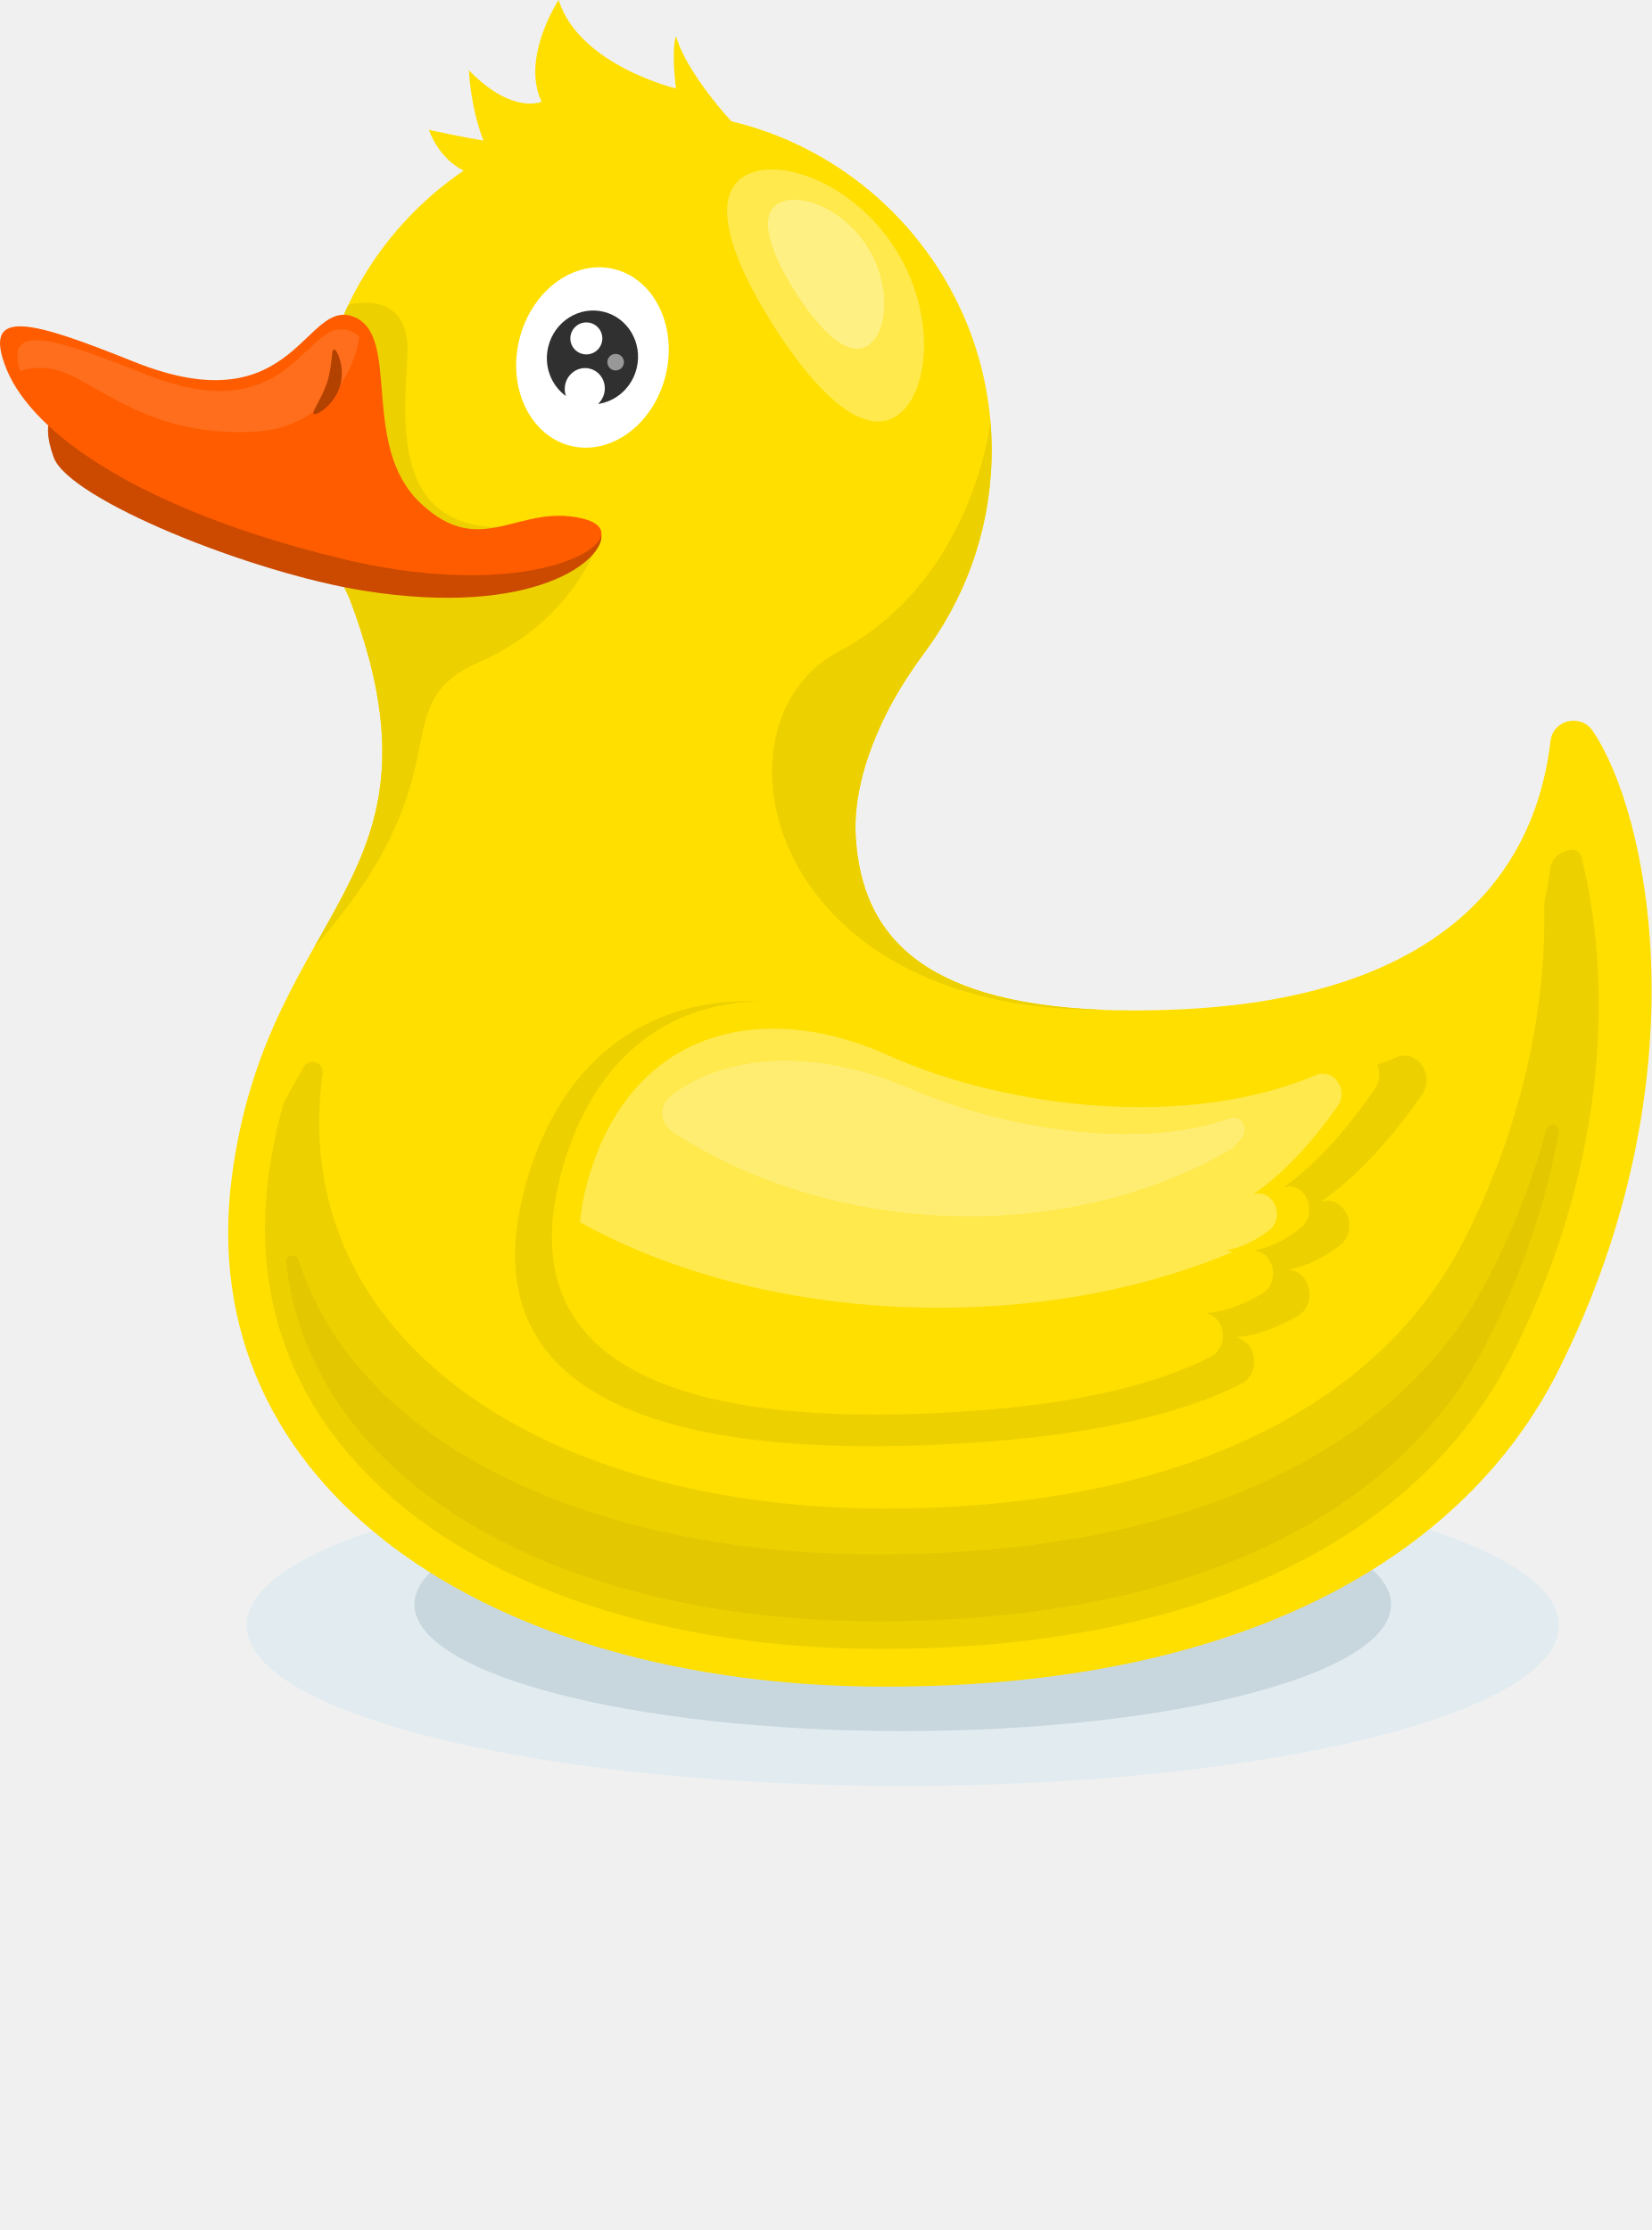
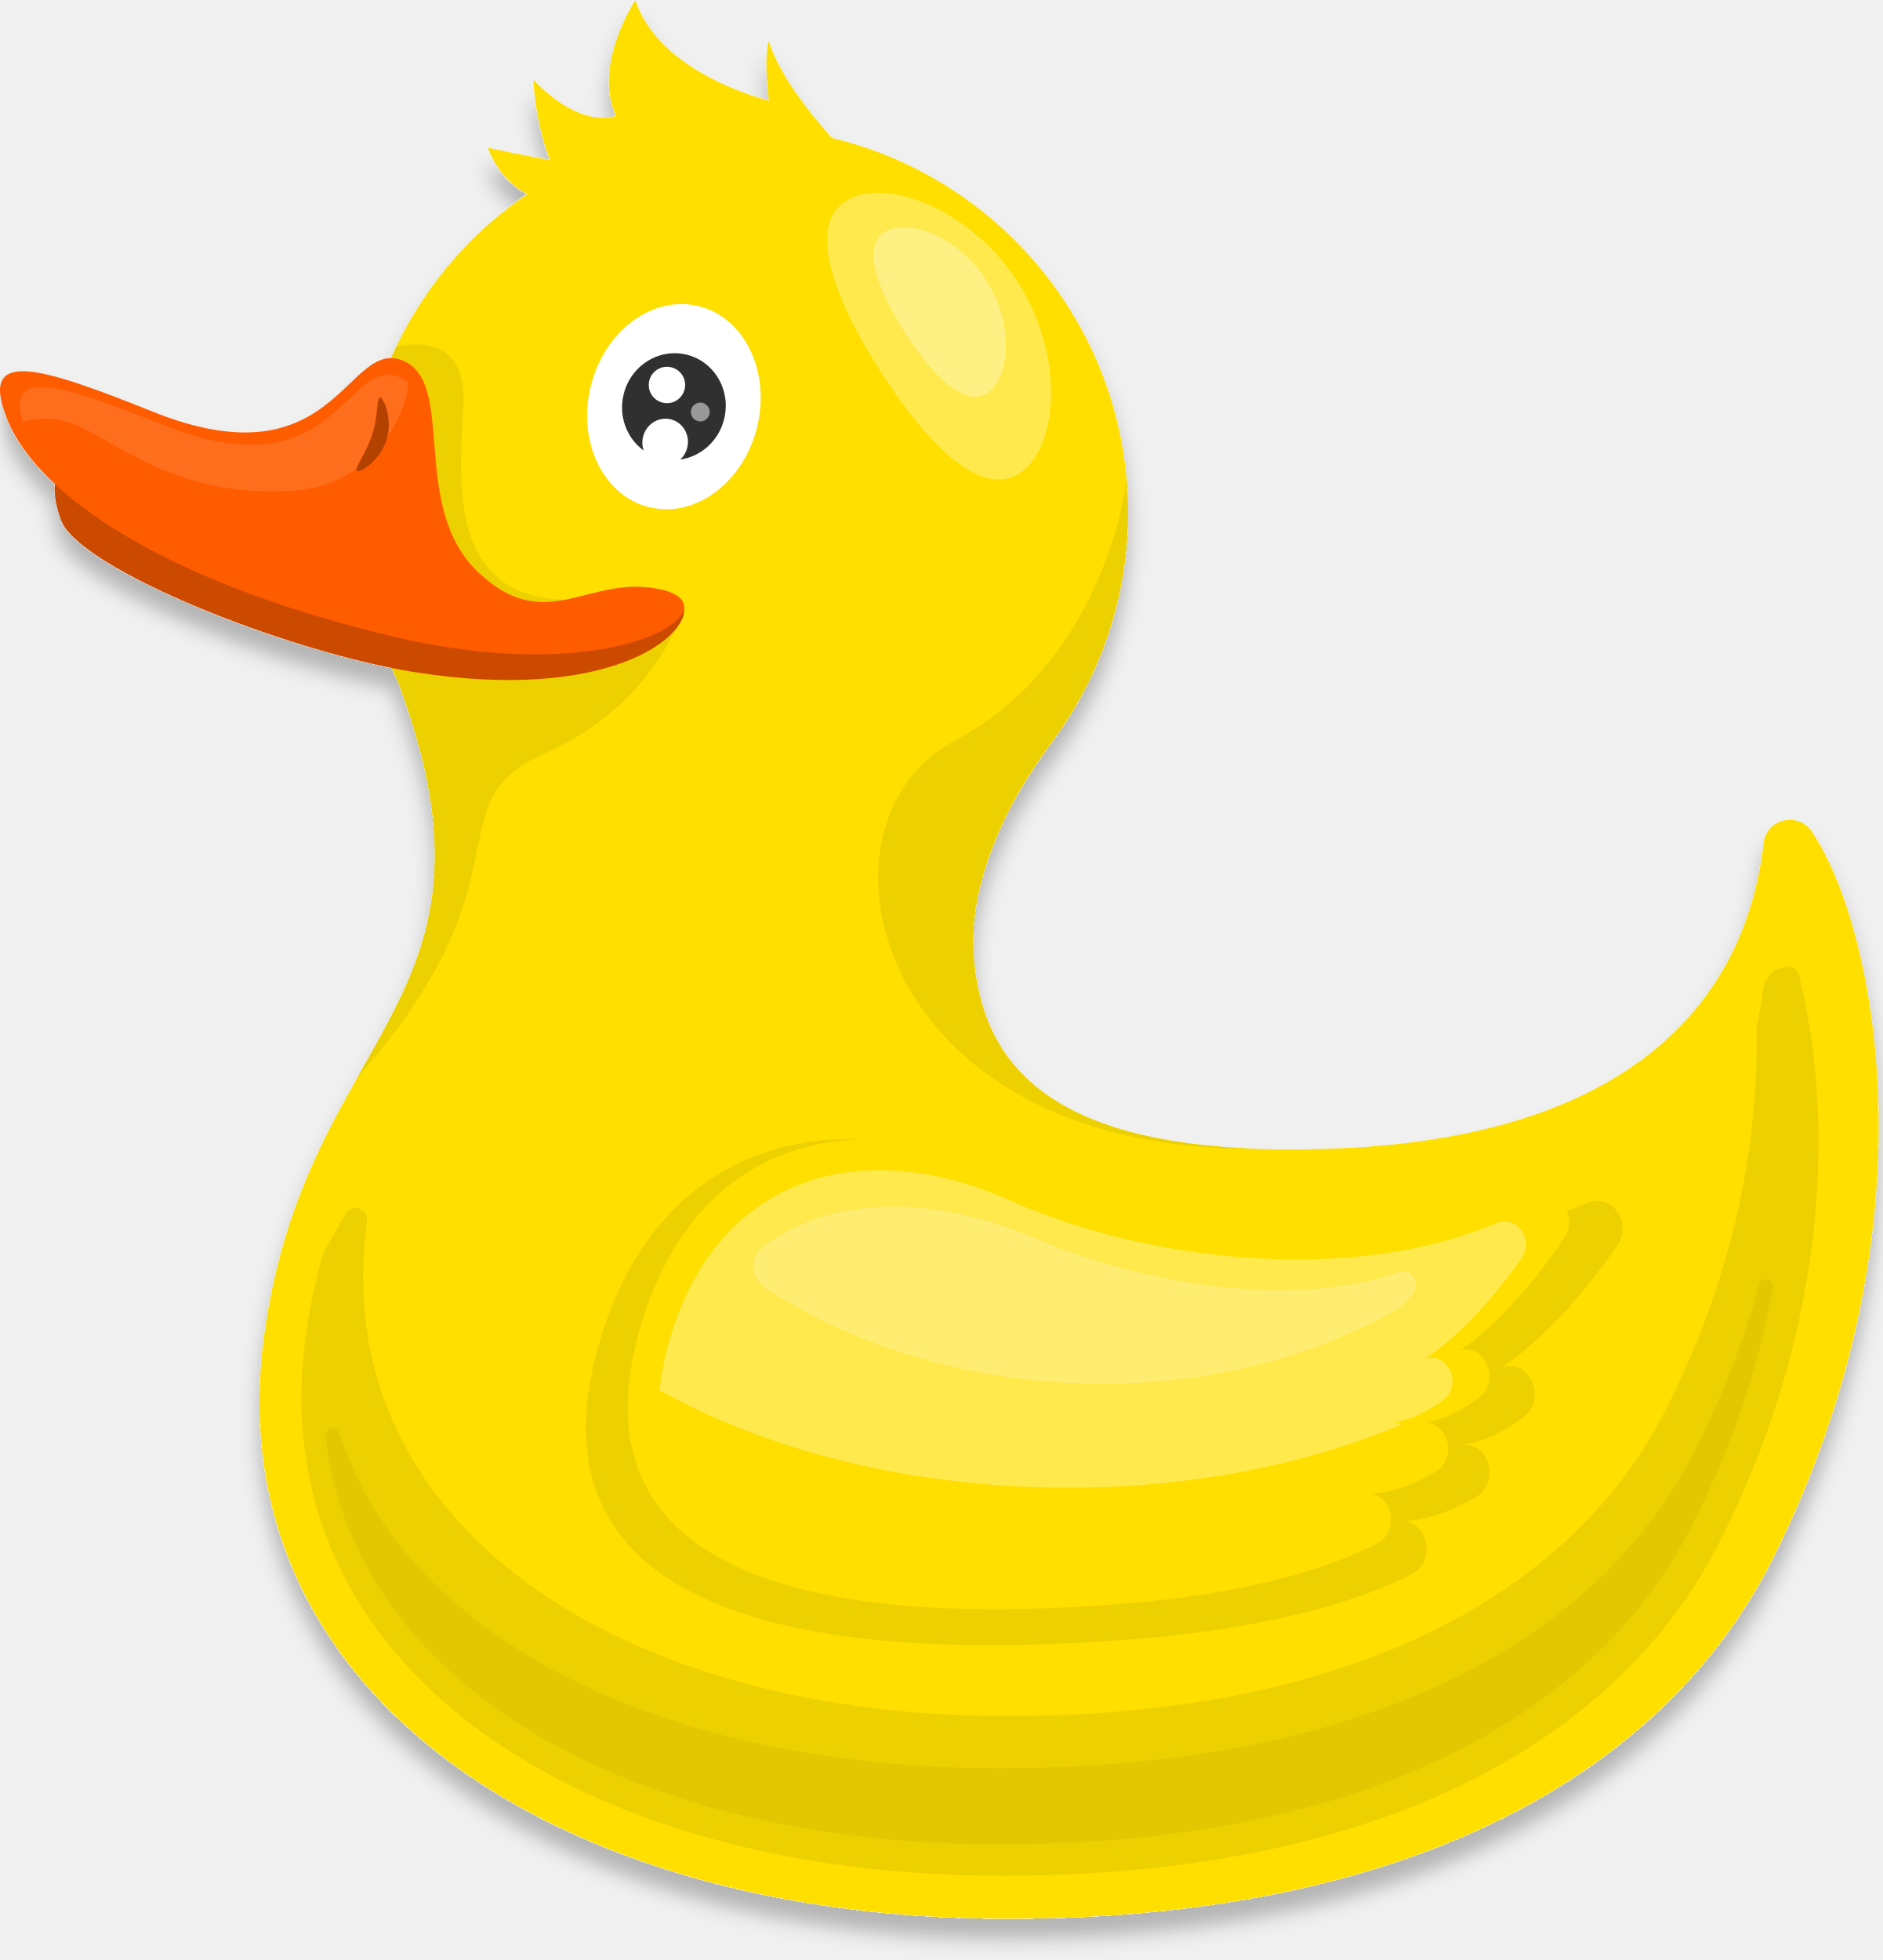
- <svg xmlns="http://www.w3.org/2000/svg" version="1.1" id="svg2" width="388.227" height="524.187" viewBox="0 0 388.227 524.187">
-   <defs id="defs6" />
-   <g id="g8" transform="matrix(1.333333,0,0,-1.333333,0,524.1867)">
-     <g id="g10" transform="scale(0.1)">
-       <path d="m 2748.14,1065.81 c 0,-156.31 -517.85,-283.021 -1156.65,-283.021 -638.802,0 -1156.654,126.711 -1156.654,283.021 0,156.29 517.852,283 1156.654,283 638.8,0 1156.65,-126.71 1156.65,-283" style="fill:#e2ecf0;fill-opacity:1;fill-rule:nonzero;stroke:none" id="path12" />
-       <path d="m 2452.41,1102.72 c 0,-123.24 -385.45,-223.15 -860.92,-223.15 -475.48,0 -860.924,99.91 -860.924,223.15 0,123.24 385.444,223.14 860.924,223.14 475.47,0 860.92,-99.9 860.92,-223.14" style="fill:#c8d7de;fill-opacity:1;fill-rule:nonzero;stroke:none" id="path14" />
-       <path d="m 1321.81,3683.52 c 0,0 -104.53,100.63 -130.14,183.87 0,0 -8.68,-18.28 0,-91.94 0,0 -170.46,40.71 -206.893,155.97 0,0 -66.941,-101.51 -30.023,-179.29 0,0 -51.227,-23.79 -128.063,55.34 0,0 2.122,-63.6 25.614,-123.95 0,0 -44.821,7.61 -96.047,18.9 0,0 25.461,-82.61 111.976,-83.68 l 453.576,64.78" style="fill:#ffdf00;fill-opacity:1;fill-rule:nonzero;stroke:none" id="path16" />
-       <path d="m 2807.68,2643.08 c -21.06,30.87 -69.79,19.26 -74.18,-17.86 -33.26,-281.44 -249.6,-454.71 -651.88,-473.25 -449.05,-20.7 -560.21,124.2 -572.8,300.15 -5.46,76.32 20.74,154.22 52.15,217.98 19.67,39.91 44.14,77.21 70.49,113.06 6.89,9.35 13.49,18.92 19.86,28.66 l 0.63,0.75 -0.13,0.02 c 65.9,101.15 102.08,223.45 95.68,354.6 -14.87,304.96 -262.83,551.99 -567.85,565.67 -341.662,15.32 -623.474,-257.14 -623.474,-595.42 0,-65.8 10.82,-129.04 30.512,-188.23 l -0.157,0.02 0.719,-1.68 c 8.191,-24.38 17.809,-48.1 28.949,-70.95 C 806.262,2373.68 472.453,2339.23 408.938,1858.31 336.488,1309.77 860.277,957.879 1561.3,957.879 c 627.84,0 1021.13,227.691 1186.73,558.881 257.88,515.75 157.46,982.99 59.65,1126.32" style="fill:#ffdf00;fill-opacity:1;fill-rule:nonzero;stroke:none" id="path18" />
-       <path d="m 586.688,2949.21 -0.157,0.02 0.719,-1.68 c 8.191,-24.38 17.809,-48.1 28.949,-70.95 14.028,-37.12 25.137,-71.63 33.774,-104.02 16.093,-1.93 26.632,-3.13 27.871,-3.13 6.394,0 327.646,251.57 327.646,251.57 -333.138,-91.61 -291.408,168.34 -287.146,286.49 4.199,116.37 -100.969,87.34 -104.125,86.45 -37.121,-77.71 -58.043,-164.65 -58.043,-256.51 0,-65.81 10.82,-129.05 30.512,-188.24" style="fill:#edd000;fill-opacity:1;fill-rule:nonzero;stroke:none" id="path20" />
-       <path d="m 986.918,3005.14 c -87.055,-42.46 -169.867,-92.36 -269.934,-96.9 -39.285,-1.79 -78.738,1.23 -117.91,7.41 5.285,-13.24 10.91,-26.3 17.125,-39.05 118.418,-313.35 33.473,-444.85 -62.758,-615.78 276.879,312.03 114.555,425.56 291.567,503.38 177.012,77.82 215.542,228.1 215.542,228.1 l -73.632,12.84" style="fill:#edd000;fill-opacity:1;fill-rule:nonzero;stroke:none" id="path22" />
-       <path d="m 2788.22,2419.89 c -2.03,8.03 -9.41,13.95 -17.67,13.36 -18.29,-1.32 -35.54,-14.14 -38.08,-35.4 -2.3,-19.17 -5.55,-37.79 -9.57,-55.95 -0.27,-1.26 -0.4,-2.53 -0.38,-3.82 3.37,-168.16 -30.94,-374.4 -140.5,-590.89 -142.54,-281.66 -481.09,-475.3 -1021.55,-475.3 -603.454,0 -1054.337,299.27 -991.974,765.79 l 0.18,1.31 c 2.637,19.52 -23.352,28.5 -33.129,11.41 -11.168,-19.53 -22.578,-39.49 -33.934,-60.22 -0.668,-1.23 -1.211,-2.53 -1.59,-3.88 -11.097,-38.85 -20.328,-81.19 -26.625,-128.32 -67.89,-507.81 422.911,-833.57 1079.782,-833.57 588.29,0 956.82,210.78 1111.98,517.38 177.48,350.67 173.81,676.93 123.06,878.1" style="fill:#edd000;fill-opacity:1;fill-rule:nonzero;stroke:none" id="path24" />
-       <path d="m 2619.08,1669.29 c -149.54,-283.38 -504.7,-478.21 -1071.65,-478.21 -511.28,0 -918.086,196.43 -1021.211,519.28 -4.02,12.57 -23.188,8.81 -21.715,-4.28 43.953,-390.24 480.152,-632.96 1042.926,-632.96 566.95,0 922.11,198.71 1071.65,487.74 67.53,130.53 107.82,257.45 128.86,374.95 2.45,13.65 -18.15,18.09 -21.74,4.69 -23.36,-87.08 -58.05,-178.21 -107.12,-271.21" style="fill:#e3c700;fill-opacity:1;fill-rule:nonzero;stroke:none" id="path26" />
-       <path d="m 1547.81,3188.28 c -54.95,0 -122.34,71.82 -183.99,168.69 -74.23,116.65 -112.02,225.45 -52.86,263.09 13.32,8.48 30.43,12.63 49.79,12.63 66.58,0 159.78,-49.03 217.29,-139.4 74.22,-116.65 60.87,-258 1.71,-295.64 -10.02,-6.38 -20.72,-9.37 -31.94,-9.37 m -147.56,391.38 c -11.47,0 -21.62,-2.46 -29.52,-7.48 -35.07,-22.32 -12.66,-86.83 31.34,-155.98 36.55,-57.44 76.51,-100.02 109.09,-100.02 6.65,0 12.99,1.77 18.94,5.56 35.07,22.31 42.98,106.12 -1.02,175.28 -34.1,53.58 -89.35,82.64 -128.83,82.64" style="fill:#ffe94d;fill-opacity:1;fill-rule:nonzero;stroke:none" id="path28" />
-       <path d="m 1511.16,3316.18 c -32.58,0 -72.54,42.58 -109.09,100.02 -44,69.15 -66.41,133.66 -31.34,155.98 7.9,5.02 18.05,7.48 29.52,7.48 39.48,0 94.73,-29.06 128.83,-82.64 44,-69.16 36.09,-152.97 1.02,-175.28 -5.95,-3.79 -12.29,-5.56 -18.94,-5.56" style="fill:#fff083;fill-opacity:1;fill-rule:nonzero;stroke:none" id="path30" />
-       <path d="m 1945.84,2151.08 c -336.27,12.5 -425.81,144.41 -437.02,301.04 -5.46,76.32 20.74,154.22 52.16,217.98 19.66,39.91 44.13,77.21 70.48,113.06 6.89,9.35 13.49,18.92 19.86,28.66 l 0.63,0.75 -0.14,0.02 c 65.91,101.15 102.09,223.45 95.69,354.6 -0.33,6.91 -0.93,13.76 -1.51,20.61 -1.13,-9.98 -34.06,-281.48 -267.31,-404.96 -237.62,-125.81 -131.1,-634.61 465.63,-631.82 l 1.53,0.06" style="fill:#edd000;fill-opacity:1;fill-rule:nonzero;stroke:none" id="path32" />
-       <path d="m 104.438,3210.66 c 0,0 -37.083,-10.3 -9.915,-85.34 27.176,-75.04 349.528,-203.79 546.012,-235.21 302.52,-48.37 426.655,54.96 419.595,99.32 -7.06,44.36 -275.657,-44.32 -440.548,0.02 -164.883,44.34 -515.144,221.21 -515.144,221.21" style="fill:#cc4a00;fill-opacity:1;fill-rule:nonzero;stroke:none" id="path34" />
-       <path d="m 625.566,3372.09 c 81.77,-35.41 8.704,-226.88 115.844,-327.8 107.137,-100.91 171.246,0 284.98,-26.91 113.73,-26.91 -66.913,-156.61 -420.913,-71.58 -354,85.04 -546.778,219.59 -593.614,333.95 -46.836,114.37 48.449,84.33 225.387,13.46 285.535,-114.37 299.391,117.4 388.316,78.88" style="fill:#ff5c00;fill-opacity:1;fill-rule:nonzero;stroke:none" id="path36" />
-       <path d="m 620.125,3346.73 c -83.812,36.3 -96.871,-182.13 -365.977,-74.34 -156.996,62.88 -245.738,91.62 -218.765,4.83 22.598,7.37 54.738,10.09 92.515,-8.96 74.829,-37.73 159.598,-107.53 324.661,-97.56 108.468,6.55 171.738,93.2 180.808,167.69 -3.863,3.35 -8.23,6.17 -13.242,8.34" style="fill:#ff6e1c;fill-opacity:1;fill-rule:nonzero;stroke:none" id="path38" />
-       <path d="m 598.816,3248.86 c -10.453,-31.25 -39.089,-49.58 -45.261,-47.43 -6.168,2.14 12.472,23.94 22.922,55.19 10.457,31.26 6.777,60.82 12.945,58.67 6.168,-2.14 19.848,-35.18 9.394,-66.43" style="fill:#b34100;fill-opacity:1;fill-rule:nonzero;stroke:none" id="path40" />
-       <path d="m 1173.38,3269.46 c -21.16,-86.03 -96.03,-141.58 -167.23,-124.07 -71.205,17.52 -111.767,101.46 -90.603,187.5 21.16,86.03 96.033,141.58 167.233,124.06 71.2,-17.51 111.76,-101.45 90.6,-187.49" style="fill:#ffffff;fill-opacity:1;fill-rule:nonzero;stroke:none" id="path42" />
-       <path d="m 1064.28,3381.75 c -43.01,10.58 -86.76,-16.92 -97.706,-61.42 -8.402,-34.16 5.02,-68.35 31.153,-87.21 -2.352,6.61 -2.875,14.01 -1.055,21.4 4.818,19.57 24.048,31.66 42.958,27.01 18.91,-4.65 30.34,-24.28 25.53,-43.85 -1.82,-7.4 -5.71,-13.72 -10.86,-18.48 31.9,4.59 59.65,28.65 68.05,62.82 10.95,44.5 -15.05,89.15 -58.07,99.73" style="fill:#303030;fill-opacity:1;fill-rule:nonzero;stroke:none" id="path44" />
-       <path d="m 1061.88,3334.79 c 0,-15.57 -12.62,-28.19 -28.19,-28.19 -15.58,0 -28.2,12.62 -28.2,28.19 0,15.57 12.62,28.2 28.2,28.2 15.57,0 28.19,-12.63 28.19,-28.2" style="fill:#ffffff;fill-opacity:1;fill-rule:nonzero;stroke:none" id="path46" />
-       <path d="m 1085.35,3278.28 c -8.07,0 -14.61,6.54 -14.61,14.61 0,8.07 6.54,14.62 14.61,14.62 8.08,0 14.62,-6.55 14.62,-14.62 0,-8.07 -6.54,-14.61 -14.62,-14.61" style="fill:#989898;fill-opacity:1;fill-rule:nonzero;stroke:none" id="path48" />
-       <path d="m 925.293,1837.68 c 87.657,324.77 364.817,394.5 634.027,271.76 232.2,-105.86 613.86,-164.42 901.96,-42.08 37,15.72 69.6,-31.75 45.39,-66.41 -45.89,-65.7 -107.71,-140.08 -178.35,-188.27 l 0.02,0.01 c 43.02,13.76 69.9,-49.33 33.04,-77.41 -27.1,-20.66 -57.83,-36.86 -91.09,-42.36 0,0 0.67,-0.06 1.95,-0.17 39.47,-3.28 50.19,-61.57 15,-81.71 -32.97,-18.87 -70.6,-34.31 -108,-36.81 0,0 1.73,-0.75 5.12,-2.03 33.53,-12.57 36.29,-63.91 4.06,-80.3 -74.87,-38.09 -209.7,-83.89 -440.97,-101.59 -425.04,-32.53 -940.532,8.81 -822.157,447.37" style="fill:#edd000;fill-opacity:1;fill-rule:nonzero;stroke:none" id="path50" />
-       <path d="m 988.656,1860.6 c 79.694,301.52 331.344,366.36 575.704,252.52 210.77,-98.19 557.24,-152.41 818.83,-38.74 33.6,14.61 63.18,-29.45 41.18,-61.63 -41.68,-61.01 -97.83,-130.08 -161.98,-174.85 l 0.02,0.01 c 39.05,12.8 63.45,-45.76 29.96,-71.85 -24.61,-19.18 -52.51,-34.24 -82.7,-39.36 0,0 0.6,-0.05 1.75,-0.15 35.84,-3.04 45.55,-57.14 13.6,-75.85 -29.94,-17.53 -64.1,-31.88 -98.06,-34.21 0,0 1.56,-0.7 4.65,-1.89 30.44,-11.65 32.92,-59.31 3.65,-74.55 -67.98,-35.38 -190.4,-77.95 -400.37,-94.46 -385.89,-30.36 -853.863,7.83 -746.234,415.01" style="fill:#ffdf00;fill-opacity:1;fill-rule:nonzero;stroke:none" id="path52" />
-       <path d="m 1655.64,1625.84 c -9.06,0 -18.19,0.09 -27.32,0.25 -232.59,4.15 -444.32,60.63 -605.94,150.67 1.99,21.84 6.2,45.08 12.99,69.92 50.99,186.66 178.78,271.26 327.72,271.26 65.03,0 134.12,-16.15 202.57,-46.97 117.38,-52.84 280.39,-91.43 444.19,-91.43 107.29,0 214.93,16.56 310.28,56.51 4.2,1.76 8.32,2.56 12.26,2.56 25.21,0 43.23,-32.66 25.73,-57.4 -38.38,-54.24 -90.06,-115.65 -149.15,-155.43 l 0.02,0.01 c 3.46,1.09 6.8,1.59 9.98,1.59 29.83,0 45.53,-44.57 17.67,-65.52 -22.67,-17.05 -48.37,-30.43 -76.19,-34.96 0,0 0.56,-0.05 1.63,-0.14 3.82,-0.32 7.27,-1.3 10.43,-2.7 -146.98,-62.08 -324.94,-98.22 -516.87,-98.22 m -271.88,435.95 c -75.23,0 -145.22,-19.22 -200.39,-61.22 -23.79,-18.1 -21.13,-50.26 4.66,-66.98 143.88,-93.28 327.73,-146.98 520.49,-146.99 3.82,0 7.61,0.02 11.43,0.06 174.13,1.94 331.6,47.61 453.94,120.38 5.41,6.09 10.64,12.15 15.49,18.07 12.37,15.09 2.15,36.39 -14.29,36.39 -2.24,0 -4.59,-0.39 -7.02,-1.25 -54.85,-19.39 -117.79,-27.82 -183.36,-27.82 -131.15,0 -272.89,33.71 -381.84,80.89 -72.31,31.32 -148.05,48.47 -219.11,48.47" style="fill:#ffe94d;fill-opacity:1;fill-rule:nonzero;stroke:none" id="path54" />
-       <path d="m 1708.52,1786.6 c -192.76,0.01 -376.61,53.71 -520.49,146.99 -25.79,16.72 -28.45,48.88 -4.66,66.98 55.17,42 125.16,61.22 200.39,61.22 71.06,0 146.8,-17.15 219.11,-48.47 108.95,-47.18 250.69,-80.89 381.84,-80.89 65.57,0 128.51,8.43 183.36,27.82 2.43,0.86 4.78,1.25 7.02,1.25 16.44,0 26.66,-21.3 14.29,-36.39 -4.85,-5.92 -10.08,-11.98 -15.49,-18.07 -122.34,-72.77 -279.81,-118.44 -453.94,-120.38 -3.82,-0.04 -7.61,-0.06 -11.43,-0.06" style="fill:#ffed71;fill-opacity:1;fill-rule:nonzero;stroke:none" id="path56" />
-     </g>
+ <svg xmlns="http://www.w3.org/2000/svg" width="389" height="405" viewBox="0 0 389 405" fill="none">
+   <g filter="url(#filter0_d_426_1946)">
+     <path d="M176.241 33.051C176.241 33.051 162.304 19.633 158.889 8.535C158.889 8.535 157.732 10.972 158.889 20.793C158.889 20.793 136.161 15.365 131.304 -0.003C131.304 -0.003 122.378 13.532 127.301 23.903C127.301 23.903 120.47 27.075 110.226 16.524C110.226 16.524 110.508 25.004 113.641 33.051C113.641 33.051 107.665 32.036 100.834 30.531C100.834 30.531 104.229 41.545 115.765 41.688L176.241 33.051Z" fill="#FFDF00" />
+     <path d="M374.357 171.776C371.549 167.66 365.052 169.208 364.467 174.157C360.032 211.683 331.187 234.785 277.549 237.257C217.676 240.017 202.855 220.697 201.176 197.237C200.448 187.061 203.941 176.675 208.129 168.173C210.752 162.852 214.015 157.879 217.528 153.099C218.447 151.852 219.327 150.576 220.176 149.277L220.26 149.177L220.243 149.175C229.029 135.688 233.853 119.381 233 101.895C231.017 61.233 197.956 28.296 157.287 26.472C111.732 24.429 74.157 60.757 74.157 105.861C74.157 114.635 75.6 123.067 78.225 130.959L78.204 130.956L78.3 131.18C79.392 134.431 80.675 137.593 82.16 140.64C107.502 207.696 62.994 212.289 54.525 276.412C44.865 349.551 114.704 396.469 208.173 396.469C291.885 396.469 344.324 366.111 366.404 321.952C400.788 253.185 387.399 190.887 374.357 171.776Z" fill="#FFDF00" />
+     <path d="M78.225 130.959L78.204 130.956L78.3 131.18C79.392 134.431 80.674 137.593 82.16 140.64C84.03 145.589 85.511 150.191 86.663 154.509C88.809 154.767 90.214 154.927 90.379 154.927C91.232 154.927 134.065 121.384 134.065 121.384C89.647 133.599 95.211 98.939 95.779 83.185C96.339 67.669 82.317 71.54 81.896 71.659C76.946 82.02 74.157 93.612 74.157 105.86C74.157 114.635 75.599 123.067 78.225 130.959Z" fill="#EDD000" />
+     <path d="M131.589 123.501C119.982 129.163 108.94 135.816 95.598 136.421C90.36 136.66 85.1 136.257 79.877 135.433C80.581 137.199 81.331 138.94 82.16 140.64C97.949 182.42 86.623 199.953 73.792 222.744C110.709 181.14 89.066 166.003 112.668 155.627C136.269 145.251 141.407 125.213 141.407 125.213L131.589 123.501Z" fill="#EDD000" />
+     <path d="M371.763 201.535C371.492 200.464 370.508 199.675 369.407 199.753C366.968 199.929 364.668 201.639 364.329 204.473C364.023 207.029 363.589 209.512 363.053 211.933C363.017 212.101 363 212.271 363.003 212.443C363.452 234.864 358.877 262.363 344.269 291.228C325.264 328.783 280.124 354.601 208.063 354.601C127.602 354.601 67.484 314.699 75.8 252.496L75.824 252.321C76.175 249.719 72.71 248.521 71.406 250.8C69.917 253.404 68.396 256.065 66.882 258.829C66.793 258.993 66.72 259.167 66.67 259.347C65.19 264.527 63.959 270.172 63.12 276.456C54.068 344.164 119.508 387.599 207.091 387.599C285.529 387.599 334.667 359.495 355.355 318.615C379.019 271.859 378.529 228.357 371.763 201.535Z" fill="#EDD000" />
+     <path d="M349.211 301.615C329.272 339.399 281.917 365.376 206.324 365.376C138.153 365.376 83.913 339.185 70.163 296.139C69.627 294.463 67.071 294.964 67.267 296.709C73.128 348.741 131.288 381.104 206.324 381.104C281.917 381.104 329.272 354.609 349.211 316.072C358.215 298.668 363.587 281.745 366.392 266.079C366.719 264.259 363.972 263.667 363.493 265.453C360.379 277.064 355.753 289.215 349.211 301.615Z" fill="#E3C700" />
+     <path d="M206.375 99.083C199.048 99.083 190.063 89.507 181.843 76.591C171.945 61.037 166.907 46.531 174.795 41.512C176.571 40.381 178.852 39.828 181.433 39.828C190.311 39.828 202.737 46.365 210.405 58.415C220.301 73.968 218.521 92.815 210.633 97.833C209.297 98.684 207.871 99.083 206.375 99.083ZM186.7 46.899C185.171 46.899 183.817 47.227 182.764 47.896C178.088 50.872 181.076 59.473 186.943 68.693C191.816 76.352 197.144 82.029 201.488 82.029C202.375 82.029 203.22 81.793 204.013 81.288C208.689 78.313 209.744 67.139 203.877 57.917C199.331 50.773 191.964 46.899 186.7 46.899Z" fill="#FFE94D" />
+     <path d="M201.488 82.029C197.144 82.029 191.816 76.352 186.943 68.693C181.076 59.473 178.088 50.872 182.764 47.896C183.817 47.227 185.171 46.899 186.7 46.899C191.964 46.899 199.331 50.773 203.877 57.917C209.744 67.139 208.689 78.313 204.013 81.288C203.22 81.793 202.375 82.029 201.488 82.029Z" fill="#FFF083" />
+     <path d="M259.445 237.376C214.609 235.709 202.671 218.121 201.176 197.237C200.448 187.061 203.941 176.675 208.131 168.173C210.752 162.852 214.015 157.879 217.528 153.099C218.447 151.852 219.327 150.576 220.176 149.277L220.26 149.177L220.241 149.175C229.029 135.688 233.853 119.381 233 101.895C232.956 100.973 232.876 100.06 232.799 99.147C232.648 100.477 228.257 136.677 197.157 153.141C165.475 169.916 179.677 237.756 259.241 237.384L259.445 237.376Z" fill="#EDD000" />
+     <path d="M13.925 96.099C13.925 96.099 8.981 97.472 12.603 107.477C16.227 117.483 59.207 134.649 85.405 138.839C125.741 145.288 142.292 131.511 141.351 125.596C140.409 119.681 104.596 131.505 82.611 125.593C60.627 119.681 13.925 96.099 13.925 96.099Z" fill="#CC4A00" />
+     <path d="M83.409 74.575C94.311 79.296 84.569 104.825 98.855 118.281C113.14 131.736 121.688 118.281 136.852 121.869C152.016 125.457 127.93 142.751 80.73 131.413C33.53 120.075 7.827 102.135 1.582 86.887C-4.663 71.637 8.042 75.643 31.633 85.092C69.705 100.341 71.552 69.439 83.409 74.575Z" fill="#FF5C00" />
+     <path d="M82.683 77.956C71.508 73.116 69.767 102.24 33.886 87.868C12.954 79.484 1.121 75.652 4.718 87.224C7.731 86.241 12.016 85.879 17.053 88.419C27.03 93.449 38.333 102.756 60.341 101.427C74.804 100.553 83.24 89 84.449 79.068C83.934 78.621 83.352 78.245 82.683 77.956Z" fill="#FF6E1C" />
+     <path d="M79.842 91.005C78.448 95.172 74.63 97.616 73.807 97.329C72.985 97.044 75.47 94.137 76.864 89.971C78.258 85.803 77.767 81.861 78.59 82.148C79.412 82.433 81.236 86.839 79.842 91.005Z" fill="#B34100" />
+     <path d="M156.451 88.259C153.629 99.729 143.647 107.136 134.153 104.801C124.659 102.465 119.251 91.273 122.073 79.801C124.894 68.331 134.877 60.924 144.371 63.26C153.864 65.595 159.272 76.787 156.451 88.259Z" fill="white" />
+     <path d="M141.904 73.287C136.169 71.876 130.336 75.543 128.877 81.476C127.756 86.031 129.546 90.589 133.03 93.104C132.717 92.223 132.647 91.236 132.89 90.251C133.532 87.641 136.096 86.029 138.617 86.649C141.139 87.269 142.663 89.887 142.021 92.496C141.779 93.483 141.26 94.325 140.573 94.96C144.827 94.348 148.527 91.14 149.647 86.584C151.107 80.651 147.64 74.697 141.904 73.287Z" fill="#303030" />
+     <path d="M141.584 79.548C141.584 81.624 139.901 83.307 137.825 83.307C135.748 83.307 134.065 81.624 134.065 79.548C134.065 77.472 135.748 75.788 137.825 75.788C139.901 75.788 141.584 77.472 141.584 79.548Z" fill="white" />
+     <path d="M144.713 87.083C143.637 87.083 142.765 86.211 142.765 85.135C142.765 84.059 143.637 83.185 144.713 83.185C145.791 83.185 146.663 84.059 146.663 85.135C146.663 86.211 145.791 87.083 144.713 87.083Z" fill="#989898" />
+     <path d="M123.373 279.163C135.06 235.86 172.015 226.563 207.909 242.928C238.869 257.043 289.757 264.851 328.171 248.539C333.104 246.443 337.451 252.772 334.223 257.393C328.104 266.153 319.861 276.071 310.443 282.496L310.445 282.495C316.181 280.66 319.765 289.072 314.851 292.816C311.237 295.571 307.14 297.731 302.705 298.464C302.705 298.464 302.795 298.472 302.965 298.487C308.228 298.924 309.657 306.696 304.965 309.381C300.569 311.897 295.552 313.956 290.565 314.289C290.565 314.289 290.796 314.389 291.248 314.56C295.719 316.236 296.087 323.081 291.789 325.267C281.807 330.345 263.829 336.452 232.993 338.812C176.321 343.149 107.589 337.637 123.373 279.163Z" fill="#EDD000" />
+     <path d="M131.821 276.107C142.447 235.904 176 227.259 208.581 242.437C236.684 255.529 282.88 262.759 317.759 247.603C322.239 245.655 326.183 251.529 323.249 255.82C317.692 263.955 310.205 273.164 301.652 279.133L301.655 279.132C306.861 277.425 310.115 285.233 305.649 288.712C302.368 291.269 298.648 293.277 294.623 293.96C294.623 293.96 294.703 293.967 294.856 293.98C299.635 294.385 300.929 301.599 296.669 304.093C292.677 306.431 288.123 308.344 283.595 308.655C283.595 308.655 283.803 308.748 284.215 308.907C288.273 310.46 288.604 316.815 284.701 318.847C275.637 323.564 259.315 329.24 231.319 331.441C179.867 335.489 117.47 330.397 131.821 276.107Z" fill="#FFDF00" />
+     <path d="M220.752 307.408C219.544 307.408 218.327 307.396 217.109 307.375C186.097 306.821 157.867 299.291 136.317 287.285C136.583 284.373 137.144 281.275 138.049 277.963C144.848 253.075 161.887 241.795 181.745 241.795C190.416 241.795 199.628 243.948 208.755 248.057C224.405 255.103 246.14 260.248 267.98 260.248C282.285 260.248 296.637 258.04 309.351 252.713C309.911 252.479 310.46 252.372 310.985 252.372C314.347 252.372 316.749 256.727 314.416 260.025C309.299 267.257 302.408 275.445 294.529 280.749L294.532 280.748C294.993 280.603 295.439 280.536 295.863 280.536C299.84 280.536 301.933 286.479 298.219 289.272C295.196 291.545 291.769 293.329 288.06 293.933C288.06 293.933 288.135 293.94 288.277 293.952C288.787 293.995 289.247 294.125 289.668 294.312C270.071 302.589 246.343 307.408 220.752 307.408ZM184.501 249.281C174.471 249.281 165.139 251.844 157.783 257.444C154.611 259.857 154.965 264.145 158.404 266.375C177.588 278.812 202.101 285.972 227.803 285.973C228.312 285.973 228.817 285.971 229.327 285.965C252.544 285.707 273.54 279.617 289.852 269.915C290.573 269.103 291.271 268.295 291.917 267.505C293.567 265.493 292.204 262.653 290.012 262.653C289.713 262.653 289.4 262.705 289.076 262.82C281.763 265.405 273.371 266.529 264.628 266.529C247.141 266.529 228.243 262.035 213.716 255.744C204.075 251.568 193.976 249.281 184.501 249.281Z" fill="#FFE94D" />
+     <path d="M227.803 285.973C202.101 285.972 177.588 278.812 158.404 266.375C154.965 264.145 154.611 259.857 157.783 257.444C165.139 251.844 174.471 249.281 184.501 249.281C193.976 249.281 204.075 251.568 213.716 255.744C228.243 262.035 247.141 266.529 264.628 266.529C273.371 266.529 281.763 265.405 289.076 262.82C289.4 262.705 289.713 262.653 290.012 262.653C292.204 262.653 293.567 265.493 291.917 267.505C291.271 268.295 290.573 269.103 289.852 269.915C273.54 279.617 252.544 285.707 229.327 285.965C228.817 285.971 228.312 285.973 227.803 285.973Z" fill="#FFED71" />
  </g>
+   <defs>
+     <filter id="filter0_d_426_1946" x="-4" y="-0.003" width="396.222" height="404.472" filterUnits="userSpaceOnUse" color-interpolation-filters="sRGB">
+       <feFlood flood-opacity="0" result="BackgroundImageFix" />
+       <feColorMatrix in="SourceAlpha" type="matrix" values="0 0 0 0 0 0 0 0 0 0 0 0 0 0 0 0 0 0 127 0" result="hardAlpha" />
+       <feOffset dy="4" />
+       <feGaussianBlur stdDeviation="2" />
+       <feComposite in2="hardAlpha" operator="out" />
+       <feColorMatrix type="matrix" values="0 0 0 0 0 0 0 0 0 0 0 0 0 0 0 0 0 0 0.25 0" />
+       <feBlend mode="normal" in2="BackgroundImageFix" result="effect1_dropShadow_426_1946" />
+       <feBlend mode="normal" in="SourceGraphic" in2="effect1_dropShadow_426_1946" result="shape" />
+     </filter>
+   </defs>
</svg>
